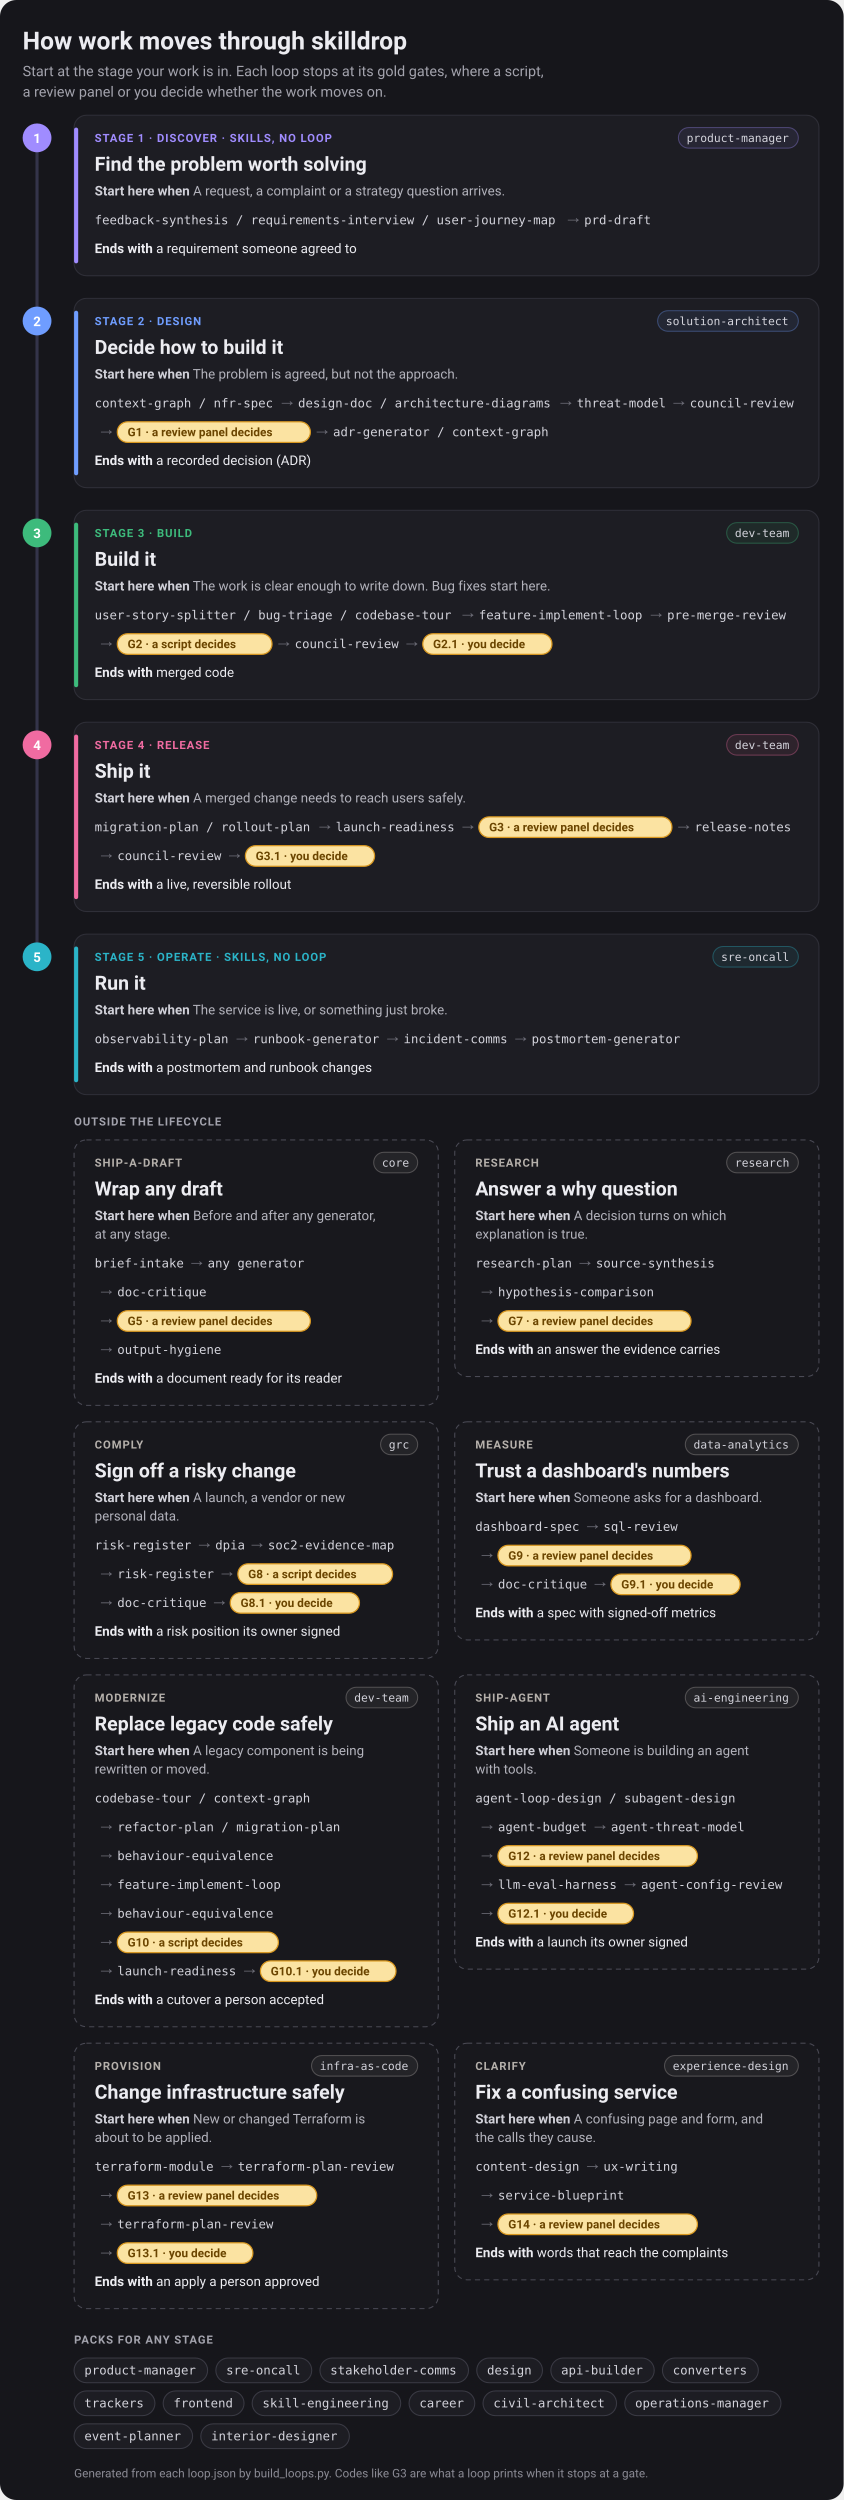
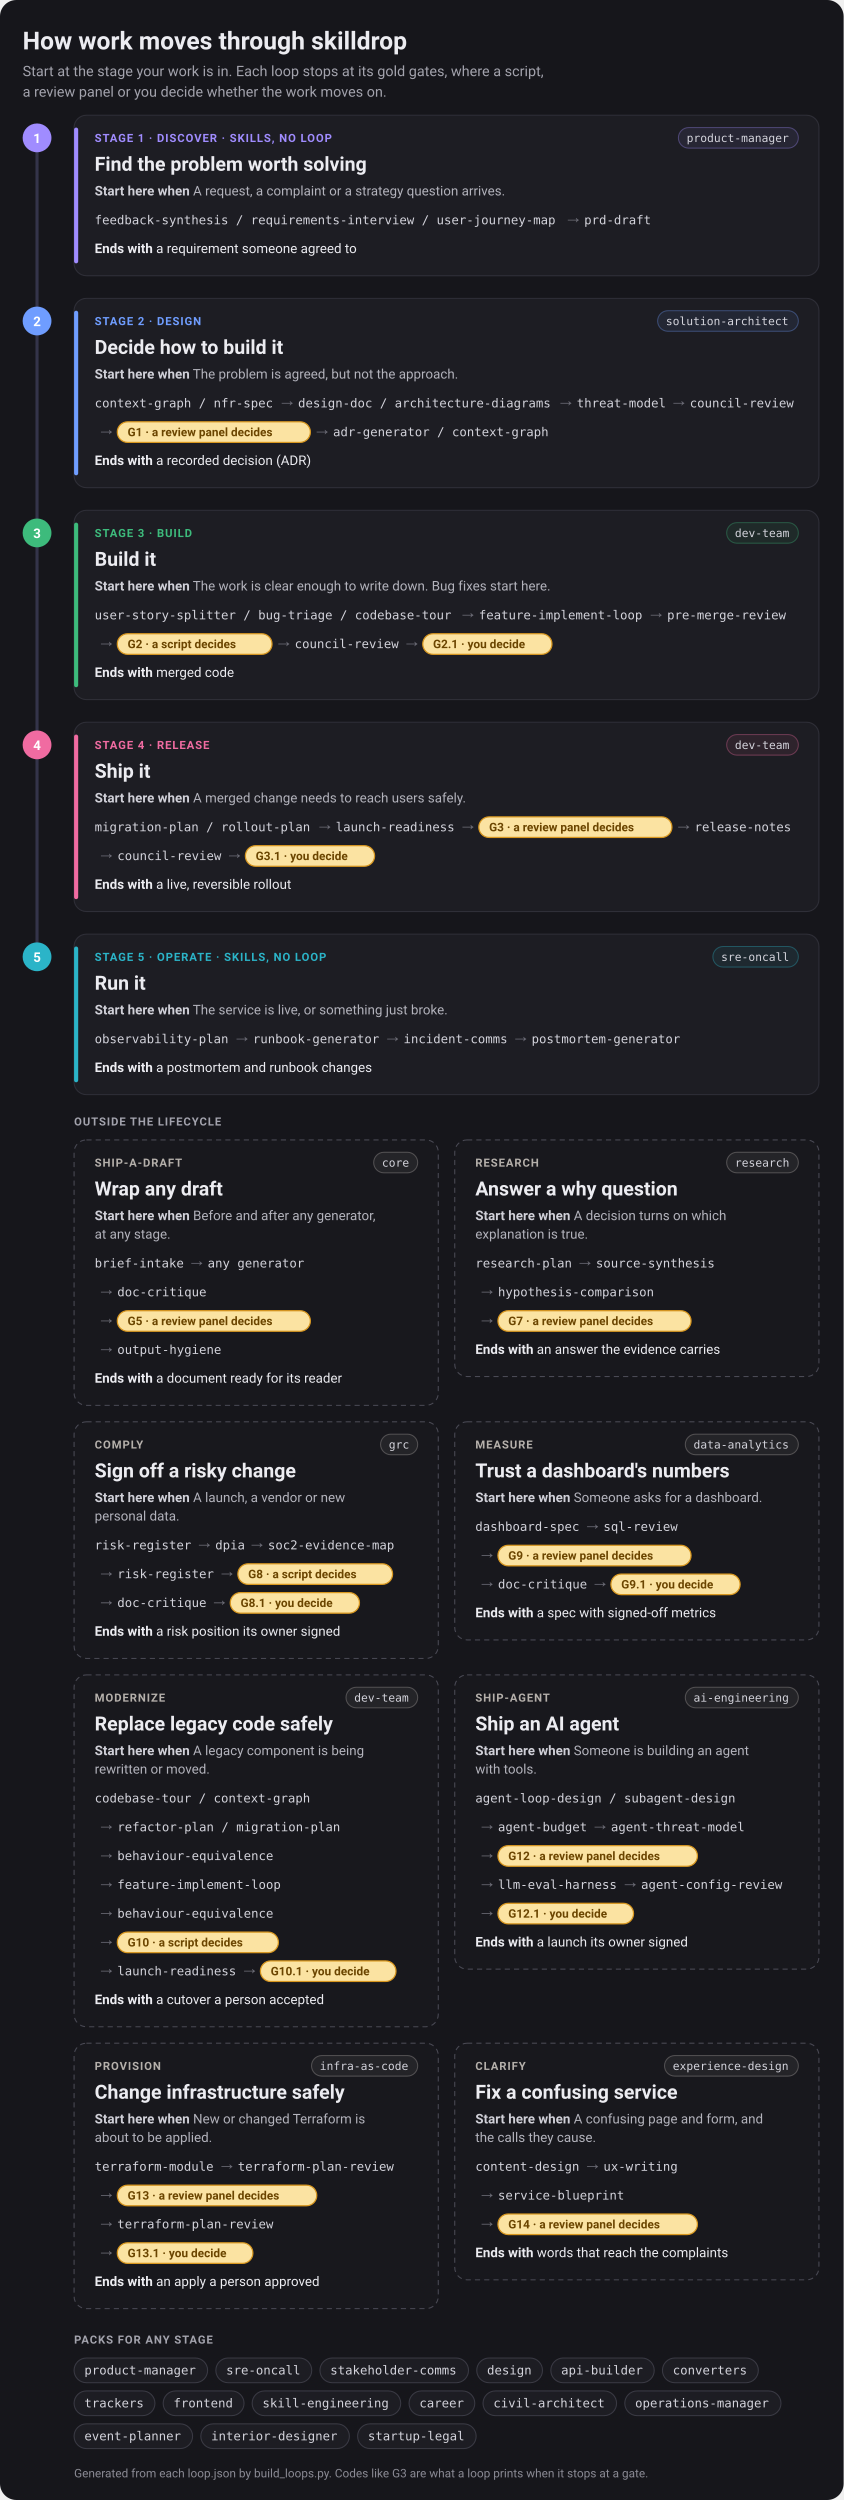
<svg xmlns="http://www.w3.org/2000/svg" viewBox="0 0 820 2430" width="820" height="2430" role="img" aria-labelledby="om-title om-desc">
  <style>.s,text{font-family:-apple-system,BlinkMacSystemFont,'Segoe UI',Roboto,Helvetica,Arial,sans-serif;}.title{font-size:24px;font-weight:700;fill:#ececf1;}.sub{font-size:14px;fill:#a3a3ad;}.label{font-size:11px;font-weight:700;letter-spacing:.08em;}.h{font-size:19px;font-weight:700;fill:#ececf1;}.muted{font-size:13px;fill:#b3b3bc;}.mono,.chip{font-family:ui-monospace,SFMono-Regular,'SF Mono',Menlo,Consolas,monospace;font-size:12px;fill:#d4d4dc;}.chip{font-size:11px;}.arrow{font-size:13px;fill:#6b6b75;}.gate{fill:#FBE3A2;stroke:#D9971E;stroke-width:1.2;}.gatet{font-size:11.5px;font-weight:700;fill:#6B4500;}.ends{font-size:13px;fill:#ececf1;}.endsl,.startl{font-weight:700;}.startl{fill:#d0d0d8;}.card{fill:#1d1d23;stroke:#2f2f38;}.dashed{fill:#18181d;stroke:#4a4a55;stroke-dasharray:5 4;}.rail{stroke:#34344a;stroke-width:3;}.num{font-size:13px;font-weight:700;fill:#fff;text-anchor:middle;}.section{font-size:11px;font-weight:700;letter-spacing:.08em;fill:#a3a3ad;}.pack{fill:#1d1d23;stroke:#3a3a44;}.foot{font-size:11.5px;fill:#8a8a94;}</style>
  <rect width="820" height="2430" rx="16" fill="#16161b" />
  <text x="22" y="48" class="title">How work moves through skilldrop</text>
  <text x="22" y="74" class="sub">Start at the stage your work is in. Each loop stops at its gold gates, where a script,</text>
  <text x="22" y="94" class="sub">a review panel or you decide whether the work moves on.</text>
  <line x1="36" y1="134" x2="36" y2="930" class="rail" />
  <circle cx="36" cy="134" r="14" fill="#a08cff" />
  <text x="36" y="139" class="num">1</text>
  <circle cx="36" cy="312" r="14" fill="#6f9dff" />
  <text x="36" y="317" class="num">2</text>
  <circle cx="36" cy="518" r="14" fill="#3dbb7c" />
  <text x="36" y="523" class="num">3</text>
  <circle cx="36" cy="724" r="14" fill="#f06ba1" />
  <text x="36" y="729" class="num">4</text>
  <circle cx="36" cy="930" r="14" fill="#2bb4c8" />
  <text x="36" y="935" class="num">5</text>
  <rect x="72" y="112" width="724" height="156" rx="12" class="card" />
  <rect x="72" y="124" width="4" height="132" rx="2" fill="#a08cff" />
  <text x="92" y="138" class="label" fill="#a08cff">STAGE 1 · DISCOVER · SKILLS, NO LOOP</text>
  <rect x="659.4" y="124" width="116.6" height="20" rx="10" fill="#a08cff" fill-opacity=".08" stroke="#a08cff" stroke-opacity=".35" />
  <text x="667.4" y="138" class="chip" fill="#a08cff">product-manager</text>
  <text x="92" y="166" class="h">Find the problem worth solving</text>
  <text x="92" y="190" class="muted">
    <tspan class="startl">Start here when</tspan> A request, a complaint or a strategy question arrives.</text>
  <text x="92.0" y="218" class="mono">feedback-synthesis / requirements-interview / user-journey-map</text>
  <text x="550.8" y="218" class="arrow">→</text>
  <text x="567.8" y="218" class="mono">prd-draft</text>
  <text x="92" y="246" class="ends">
    <tspan class="endsl">Ends with</tspan> a requirement someone agreed to</text>
  <rect x="72" y="290" width="724" height="184" rx="12" class="card" />
  <rect x="72" y="302" width="4" height="160" rx="2" fill="#6f9dff" />
  <text x="92" y="316" class="label" fill="#6f9dff">STAGE 2 · DESIGN</text>
  <rect x="639.2" y="302" width="136.8" height="20" rx="10" fill="#6f9dff" fill-opacity=".08" stroke="#6f9dff" stroke-opacity=".35" />
  <text x="647.2" y="316" class="chip" fill="#6f9dff">solution-architect</text>
  <text x="92" y="344" class="h">Decide how to build it</text>
  <text x="92" y="368" class="muted">
    <tspan class="startl">Start here when</tspan> The problem is agreed, but not the approach.</text>
  <text x="92.0" y="396" class="mono">context-graph / nfr-spec</text>
  <text x="272.7" y="396" class="arrow">→</text>
  <text x="289.7" y="396" class="mono">design-doc / architecture-diagrams</text>
  <text x="543.6" y="396" class="arrow">→</text>
  <text x="560.6" y="396" class="mono">threat-model</text>
  <text x="653.4" y="396" class="arrow">→</text>
  <text x="670.4" y="396" class="mono">council-review</text>
  <text x="97.0" y="424" class="arrow">→</text>
  <rect x="114.0" y="410" width="187.7" height="20" rx="10" class="gate" />
  <text x="124.0" y="424" class="gatet">G1 · a review panel decides</text>
  <text x="306.7" y="424" class="arrow">→</text>
  <text x="323.7" y="424" class="mono">adr-generator / context-graph</text>
  <text x="92" y="452" class="ends">
    <tspan class="endsl">Ends with</tspan> a recorded decision (ADR)</text>
  <rect x="72" y="496" width="724" height="184" rx="12" class="card" />
  <rect x="72" y="508" width="4" height="160" rx="2" fill="#3dbb7c" />
  <text x="92" y="522" class="label" fill="#3dbb7c">STAGE 3 · BUILD</text>
  <rect x="706.3" y="508" width="69.7" height="20" rx="10" fill="#3dbb7c" fill-opacity=".08" stroke="#3dbb7c" stroke-opacity=".35" />
  <text x="714.3" y="522" class="chip" fill="#3dbb7c">dev-team</text>
  <text x="92" y="550" class="h">Build it</text>
  <text x="92" y="574" class="muted">
    <tspan class="startl">Start here when</tspan> The work is clear enough to write down. Bug fixes start here.</text>
  <text x="92.0" y="602" class="mono">user-story-splitter / bug-triage / codebase-tour</text>
  <text x="448.4" y="602" class="arrow">→</text>
  <text x="465.4" y="602" class="mono">feature-implement-loop</text>
  <text x="631.4" y="602" class="arrow">→</text>
  <text x="648.4" y="602" class="mono">pre-merge-review</text>
  <text x="97.0" y="630" class="arrow">→</text>
  <rect x="114.0" y="616" width="150.4" height="20" rx="10" class="gate" />
  <text x="124.0" y="630" class="gatet">G2 · a script decides</text>
  <text x="269.4" y="630" class="arrow">→</text>
  <text x="286.4" y="630" class="mono">council-review</text>
  <text x="393.9" y="630" class="arrow">→</text>
  <rect x="410.9" y="616" width="125.6" height="20" rx="10" class="gate" />
  <text x="420.9" y="630" class="gatet">G2.1 · you decide</text>
  <text x="92" y="658" class="ends">
    <tspan class="endsl">Ends with</tspan> merged code</text>
  <rect x="72" y="702" width="724" height="184" rx="12" class="card" />
  <rect x="72" y="714" width="4" height="160" rx="2" fill="#f06ba1" />
  <text x="92" y="728" class="label" fill="#f06ba1">STAGE 4 · RELEASE</text>
  <rect x="706.3" y="714" width="69.7" height="20" rx="10" fill="#f06ba1" fill-opacity=".08" stroke="#f06ba1" stroke-opacity=".35" />
  <text x="714.3" y="728" class="chip" fill="#f06ba1">dev-team</text>
  <text x="92" y="756" class="h">Ship it</text>
  <text x="92" y="780" class="muted">
    <tspan class="startl">Start here when</tspan> A merged change needs to reach users safely.</text>
  <text x="92.0" y="808" class="mono">migration-plan / rollout-plan</text>
  <text x="309.3" y="808" class="arrow">→</text>
  <text x="326.3" y="808" class="mono">launch-readiness</text>
  <text x="448.4" y="808" class="arrow">→</text>
  <rect x="465.4" y="794" width="187.7" height="20" rx="10" class="gate" />
  <text x="475.4" y="808" class="gatet">G3 · a review panel decides</text>
  <text x="658.1" y="808" class="arrow">→</text>
  <text x="675.1" y="808" class="mono">release-notes</text>
  <text x="97.0" y="836" class="arrow">→</text>
  <text x="114.0" y="836" class="mono">council-review</text>
  <text x="221.5" y="836" class="arrow">→</text>
  <rect x="238.5" y="822" width="125.6" height="20" rx="10" class="gate" />
  <text x="248.5" y="836" class="gatet">G3.1 · you decide</text>
  <text x="92" y="864" class="ends">
    <tspan class="endsl">Ends with</tspan> a live, reversible rollout</text>
  <rect x="72" y="908" width="724" height="156" rx="12" class="card" />
  <rect x="72" y="920" width="4" height="132" rx="2" fill="#2bb4c8" />
  <text x="92" y="934" class="label" fill="#2bb4c8">STAGE 5 · OPERATE · SKILLS, NO LOOP</text>
  <rect x="692.9" y="920" width="83.1" height="20" rx="10" fill="#2bb4c8" fill-opacity=".08" stroke="#2bb4c8" stroke-opacity=".35" />
  <text x="700.9" y="934" class="chip" fill="#2bb4c8">sre-oncall</text>
  <text x="92" y="962" class="h">Run it</text>
  <text x="92" y="986" class="muted">
    <tspan class="startl">Start here when</tspan> The service is live, or something just broke.</text>
  <text x="92.0" y="1014" class="mono">observability-plan</text>
  <text x="228.8" y="1014" class="arrow">→</text>
  <text x="245.8" y="1014" class="mono">runbook-generator</text>
  <text x="375.2" y="1014" class="arrow">→</text>
  <text x="392.2" y="1014" class="mono">incident-comms</text>
  <text x="499.7" y="1014" class="arrow">→</text>
  <text x="516.7" y="1014" class="mono">postmortem-generator</text>
  <text x="92" y="1042" class="ends">
    <tspan class="endsl">Ends with</tspan> a postmortem and runbook changes</text>
  <text x="72" y="1094" class="section">OUTSIDE THE LIFECYCLE</text>
  <rect x="72.0" y="1108" width="354.0" height="258" rx="12" class="card dashed" />
  <text x="92.0" y="1134" class="label" fill="#b5b0ab">SHIP-A-DRAFT</text>
  <rect x="363.2" y="1120" width="42.8" height="20" rx="10" fill="#b5b0ab" fill-opacity=".08" stroke="#b5b0ab" stroke-opacity=".35" />
  <text x="371.2" y="1134" class="chip" fill="#b5b0ab">core</text>
  <text x="92.0" y="1162" class="h">Wrap any draft</text>
  <text x="92.0" y="1186" class="muted">
    <tspan class="startl">Start here when</tspan> Before and after any generator,</text>
  <text x="92.0" y="1204" class="muted">at any stage.</text>
  <text x="92.0" y="1232" class="mono">brief-intake</text>
  <text x="184.8" y="1232" class="arrow">→</text>
  <text x="201.8" y="1232" class="mono">any generator</text>
  <text x="97.0" y="1260" class="arrow">→</text>
  <text x="114.0" y="1260" class="mono">doc-critique</text>
  <text x="97.0" y="1288" class="arrow">→</text>
  <rect x="114.0" y="1274" width="187.7" height="20" rx="10" class="gate" />
  <text x="124.0" y="1288" class="gatet">G5 · a review panel decides</text>
  <text x="97.0" y="1316" class="arrow">→</text>
  <text x="114.0" y="1316" class="mono">output-hygiene</text>
  <text x="92.0" y="1344" class="ends">
    <tspan class="endsl">Ends with</tspan> a document ready for its reader</text>
  <rect x="442.0" y="1108" width="354.0" height="230" rx="12" class="card dashed" />
  <text x="462.0" y="1134" class="label" fill="#b5b0ab">RESEARCH</text>
  <rect x="706.3" y="1120" width="69.7" height="20" rx="10" fill="#b5b0ab" fill-opacity=".08" stroke="#b5b0ab" stroke-opacity=".35" />
  <text x="714.3" y="1134" class="chip" fill="#b5b0ab">research</text>
  <text x="462.0" y="1162" class="h">Answer a why question</text>
  <text x="462.0" y="1186" class="muted">
    <tspan class="startl">Start here when</tspan> A decision turns on which</text>
  <text x="462.0" y="1204" class="muted">explanation is true.</text>
  <text x="462.0" y="1232" class="mono">research-plan</text>
  <text x="562.2" y="1232" class="arrow">→</text>
  <text x="579.2" y="1232" class="mono">source-synthesis</text>
  <text x="467.0" y="1260" class="arrow">→</text>
  <text x="484.0" y="1260" class="mono">hypothesis-comparison</text>
  <text x="467.0" y="1288" class="arrow">→</text>
  <rect x="484.0" y="1274" width="187.7" height="20" rx="10" class="gate" />
  <text x="494.0" y="1288" class="gatet">G7 · a review panel decides</text>
  <text x="462.0" y="1316" class="ends">
    <tspan class="endsl">Ends with</tspan> an answer the evidence carries</text>
  <rect x="72.0" y="1382" width="354.0" height="230" rx="12" class="card dashed" />
  <text x="92.0" y="1408" class="label" fill="#b5b0ab">COMPLY</text>
  <rect x="369.9" y="1394" width="36.1" height="20" rx="10" fill="#b5b0ab" fill-opacity=".08" stroke="#b5b0ab" stroke-opacity=".35" />
  <text x="377.9" y="1408" class="chip" fill="#b5b0ab">grc</text>
  <text x="92.0" y="1436" class="h">Sign off a risky change</text>
  <text x="92.0" y="1460" class="muted">
    <tspan class="startl">Start here when</tspan> A launch, a vendor or new</text>
  <text x="92.0" y="1478" class="muted">personal data.</text>
  <text x="92.0" y="1506" class="mono">risk-register</text>
  <text x="192.2" y="1506" class="arrow">→</text>
  <text x="209.2" y="1506" class="mono">dpia</text>
  <text x="243.4" y="1506" class="arrow">→</text>
  <text x="260.4" y="1506" class="mono">soc2-evidence-map</text>
  <text x="97.0" y="1534" class="arrow">→</text>
  <text x="114.0" y="1534" class="mono">risk-register</text>
  <text x="214.2" y="1534" class="arrow">→</text>
  <rect x="231.2" y="1520" width="150.4" height="20" rx="10" class="gate" />
  <text x="241.2" y="1534" class="gatet">G8 · a script decides</text>
  <text x="97.0" y="1562" class="arrow">→</text>
  <text x="114.0" y="1562" class="mono">doc-critique</text>
  <text x="206.8" y="1562" class="arrow">→</text>
  <rect x="223.8" y="1548" width="125.6" height="20" rx="10" class="gate" />
  <text x="233.8" y="1562" class="gatet">G8.1 · you decide</text>
  <text x="92.0" y="1590" class="ends">
    <tspan class="endsl">Ends with</tspan> a risk position its owner signed</text>
  <rect x="442.0" y="1382" width="354.0" height="212" rx="12" class="card dashed" />
  <text x="462.0" y="1408" class="label" fill="#b5b0ab">MEASURE</text>
  <rect x="666.1" y="1394" width="109.9" height="20" rx="10" fill="#b5b0ab" fill-opacity=".08" stroke="#b5b0ab" stroke-opacity=".35" />
  <text x="674.1" y="1408" class="chip" fill="#b5b0ab">data-analytics</text>
  <text x="462.0" y="1436" class="h">Trust a dashboard's numbers</text>
  <text x="462.0" y="1460" class="muted">
    <tspan class="startl">Start here when</tspan> Someone asks for a dashboard.</text>
  <text x="462.0" y="1488" class="mono">dashboard-spec</text>
  <text x="569.5" y="1488" class="arrow">→</text>
  <text x="586.5" y="1488" class="mono">sql-review</text>
  <text x="467.0" y="1516" class="arrow">→</text>
  <rect x="484.0" y="1502" width="187.7" height="20" rx="10" class="gate" />
  <text x="494.0" y="1516" class="gatet">G9 · a review panel decides</text>
  <text x="467.0" y="1544" class="arrow">→</text>
  <text x="484.0" y="1544" class="mono">doc-critique</text>
  <text x="576.8" y="1544" class="arrow">→</text>
  <rect x="593.8" y="1530" width="125.6" height="20" rx="10" class="gate" />
  <text x="603.8" y="1544" class="gatet">G9.1 · you decide</text>
  <text x="462.0" y="1572" class="ends">
    <tspan class="endsl">Ends with</tspan> a spec with signed-off metrics</text>
  <rect x="72.0" y="1628" width="354.0" height="342" rx="12" class="card dashed" />
  <text x="92.0" y="1654" class="label" fill="#b5b0ab">MODERNIZE</text>
  <rect x="336.3" y="1640" width="69.7" height="20" rx="10" fill="#b5b0ab" fill-opacity=".08" stroke="#b5b0ab" stroke-opacity=".35" />
  <text x="344.3" y="1654" class="chip" fill="#b5b0ab">dev-team</text>
  <text x="92.0" y="1682" class="h">Replace legacy code safely</text>
  <text x="92.0" y="1706" class="muted">
    <tspan class="startl">Start here when</tspan> A legacy component is being</text>
  <text x="92.0" y="1724" class="muted">rewritten or moved.</text>
  <text x="92.0" y="1752" class="mono">codebase-tour / context-graph</text>
  <text x="97.0" y="1780" class="arrow">→</text>
  <text x="114.0" y="1780" class="mono">refactor-plan / migration-plan</text>
  <text x="97.0" y="1808" class="arrow">→</text>
  <text x="114.0" y="1808" class="mono">behaviour-equivalence</text>
  <text x="97.0" y="1836" class="arrow">→</text>
  <text x="114.0" y="1836" class="mono">feature-implement-loop</text>
  <text x="97.0" y="1864" class="arrow">→</text>
  <text x="114.0" y="1864" class="mono">behaviour-equivalence</text>
  <text x="97.0" y="1892" class="arrow">→</text>
  <rect x="114.0" y="1878" width="156.6" height="20" rx="10" class="gate" />
  <text x="124.0" y="1892" class="gatet">G10 · a script decides</text>
  <text x="97.0" y="1920" class="arrow">→</text>
  <text x="114.0" y="1920" class="mono">launch-readiness</text>
  <text x="236.1" y="1920" class="arrow">→</text>
  <rect x="253.1" y="1906" width="131.8" height="20" rx="10" class="gate" />
  <text x="263.1" y="1920" class="gatet">G10.1 · you decide</text>
  <text x="92.0" y="1948" class="ends">
    <tspan class="endsl">Ends with</tspan> a cutover a person accepted</text>
  <rect x="442.0" y="1628" width="354.0" height="286" rx="12" class="card dashed" />
  <text x="462.0" y="1654" class="label" fill="#b5b0ab">SHIP-AGENT</text>
  <rect x="666.1" y="1640" width="109.9" height="20" rx="10" fill="#b5b0ab" fill-opacity=".08" stroke="#b5b0ab" stroke-opacity=".35" />
  <text x="674.1" y="1654" class="chip" fill="#b5b0ab">ai-engineering</text>
  <text x="462.0" y="1682" class="h">Ship an AI agent</text>
  <text x="462.0" y="1706" class="muted">
    <tspan class="startl">Start here when</tspan> Someone is building an agent</text>
  <text x="462.0" y="1724" class="muted">with tools.</text>
  <text x="462.0" y="1752" class="mono">agent-loop-design / subagent-design</text>
  <text x="467.0" y="1780" class="arrow">→</text>
  <text x="484.0" y="1780" class="mono">agent-budget</text>
  <text x="576.8" y="1780" class="arrow">→</text>
  <text x="593.8" y="1780" class="mono">agent-threat-model</text>
  <text x="467.0" y="1808" class="arrow">→</text>
  <rect x="484.0" y="1794" width="193.9" height="20" rx="10" class="gate" />
  <text x="494.0" y="1808" class="gatet">G12 · a review panel decides</text>
  <text x="467.0" y="1836" class="arrow">→</text>
  <text x="484.0" y="1836" class="mono">llm-eval-harness</text>
  <text x="606.1" y="1836" class="arrow">→</text>
  <text x="623.1" y="1836" class="mono">agent-config-review</text>
  <text x="467.0" y="1864" class="arrow">→</text>
  <rect x="484.0" y="1850" width="131.8" height="20" rx="10" class="gate" />
  <text x="494.0" y="1864" class="gatet">G12.1 · you decide</text>
  <text x="462.0" y="1892" class="ends">
    <tspan class="endsl">Ends with</tspan> a launch its owner signed</text>
  <rect x="72.0" y="1986" width="354.0" height="258" rx="12" class="card dashed" />
  <text x="92.0" y="2012" class="label" fill="#b5b0ab">PROVISION</text>
  <rect x="302.8" y="1998" width="103.2" height="20" rx="10" fill="#b5b0ab" fill-opacity=".08" stroke="#b5b0ab" stroke-opacity=".35" />
  <text x="310.8" y="2012" class="chip" fill="#b5b0ab">infra-as-code</text>
  <text x="92.0" y="2040" class="h">Change infrastructure safely</text>
  <text x="92.0" y="2064" class="muted">
    <tspan class="startl">Start here when</tspan> New or changed Terraform is</text>
  <text x="92.0" y="2082" class="muted">about to be applied.</text>
  <text x="92.0" y="2110" class="mono">terraform-module</text>
  <text x="214.1" y="2110" class="arrow">→</text>
  <text x="231.1" y="2110" class="mono">terraform-plan-review</text>
  <text x="97.0" y="2138" class="arrow">→</text>
  <rect x="114.0" y="2124" width="193.9" height="20" rx="10" class="gate" />
  <text x="124.0" y="2138" class="gatet">G13 · a review panel decides</text>
  <text x="97.0" y="2166" class="arrow">→</text>
  <text x="114.0" y="2166" class="mono">terraform-plan-review</text>
  <text x="97.0" y="2194" class="arrow">→</text>
  <rect x="114.0" y="2180" width="131.8" height="20" rx="10" class="gate" />
  <text x="124.0" y="2194" class="gatet">G13.1 · you decide</text>
  <text x="92.0" y="2222" class="ends">
    <tspan class="endsl">Ends with</tspan> an apply a person approved</text>
  <rect x="442.0" y="1986" width="354.0" height="230" rx="12" class="card dashed" />
  <text x="462.0" y="2012" class="label" fill="#b5b0ab">CLARIFY</text>
  <rect x="645.9" y="1998" width="130.1" height="20" rx="10" fill="#b5b0ab" fill-opacity=".08" stroke="#b5b0ab" stroke-opacity=".35" />
  <text x="653.9" y="2012" class="chip" fill="#b5b0ab">experience-design</text>
  <text x="462.0" y="2040" class="h">Fix a confusing service</text>
  <text x="462.0" y="2064" class="muted">
    <tspan class="startl">Start here when</tspan> A confusing page and form, and</text>
  <text x="462.0" y="2082" class="muted">the calls they cause.</text>
  <text x="462.0" y="2110" class="mono">content-design</text>
  <text x="569.5" y="2110" class="arrow">→</text>
  <text x="586.5" y="2110" class="mono">ux-writing</text>
  <text x="467.0" y="2138" class="arrow">→</text>
  <text x="484.0" y="2138" class="mono">service-blueprint</text>
  <text x="467.0" y="2166" class="arrow">→</text>
  <rect x="484.0" y="2152" width="193.9" height="20" rx="10" class="gate" />
  <text x="494.0" y="2166" class="gatet">G14 · a review panel decides</text>
  <text x="462.0" y="2194" class="ends">
    <tspan class="endsl">Ends with</tspan> words that reach the complaints</text>
  <text x="72" y="2278" class="section">PACKS FOR ANY STAGE</text>
  <rect x="72.0" y="2292" width="129.8" height="24" rx="12" class="pack" />
  <text x="82.0" y="2308" class="mono">product-manager</text>
  <rect x="209.8" y="2292" width="93.2" height="24" rx="12" class="pack" />
  <text x="219.8" y="2308" class="mono">sre-oncall</text>
  <rect x="311.0" y="2292" width="144.4" height="24" rx="12" class="pack" />
  <text x="321.0" y="2308" class="mono">stakeholder-comms</text>
  <rect x="463.4" y="2292" width="63.9" height="24" rx="12" class="pack" />
  <text x="473.4" y="2308" class="mono">design</text>
  <rect x="535.4" y="2292" width="100.5" height="24" rx="12" class="pack" />
  <text x="545.4" y="2308" class="mono">api-builder</text>
  <rect x="643.9" y="2292" width="93.2" height="24" rx="12" class="pack" />
  <text x="653.9" y="2308" class="mono">converters</text>
  <rect x="72.0" y="2324" width="78.6" height="24" rx="12" class="pack" />
  <text x="82.0" y="2340" class="mono">trackers</text>
  <rect x="158.6" y="2324" width="78.6" height="24" rx="12" class="pack" />
  <text x="168.6" y="2340" class="mono">frontend</text>
  <rect x="245.1" y="2324" width="144.4" height="24" rx="12" class="pack" />
  <text x="255.1" y="2340" class="mono">skill-engineering</text>
  <rect x="397.6" y="2324" width="63.9" height="24" rx="12" class="pack" />
  <text x="407.6" y="2340" class="mono">career</text>
  <rect x="469.5" y="2324" width="129.8" height="24" rx="12" class="pack" />
  <text x="479.5" y="2340" class="mono">civil-architect</text>
  <rect x="607.3" y="2324" width="151.8" height="24" rx="12" class="pack" />
  <text x="617.3" y="2340" class="mono">operations-manager</text>
  <rect x="72.0" y="2356" width="115.2" height="24" rx="12" class="pack" />
  <text x="82.0" y="2372" class="mono">event-planner</text>
  <rect x="195.2" y="2356" width="144.4" height="24" rx="12" class="pack" />
  <text x="205.2" y="2372" class="mono">interior-designer</text>
+   <rect x="347.6" y="2356" width="115.2" height="24" rx="12" class="pack" />
+   <text x="357.6" y="2372" class="mono">startup-legal</text>
  <text x="72" y="2408" class="foot">Generated from each loop.json by build_loops.py. Codes like G3 are what a loop prints when it stops at a gate.</text>
</svg>
